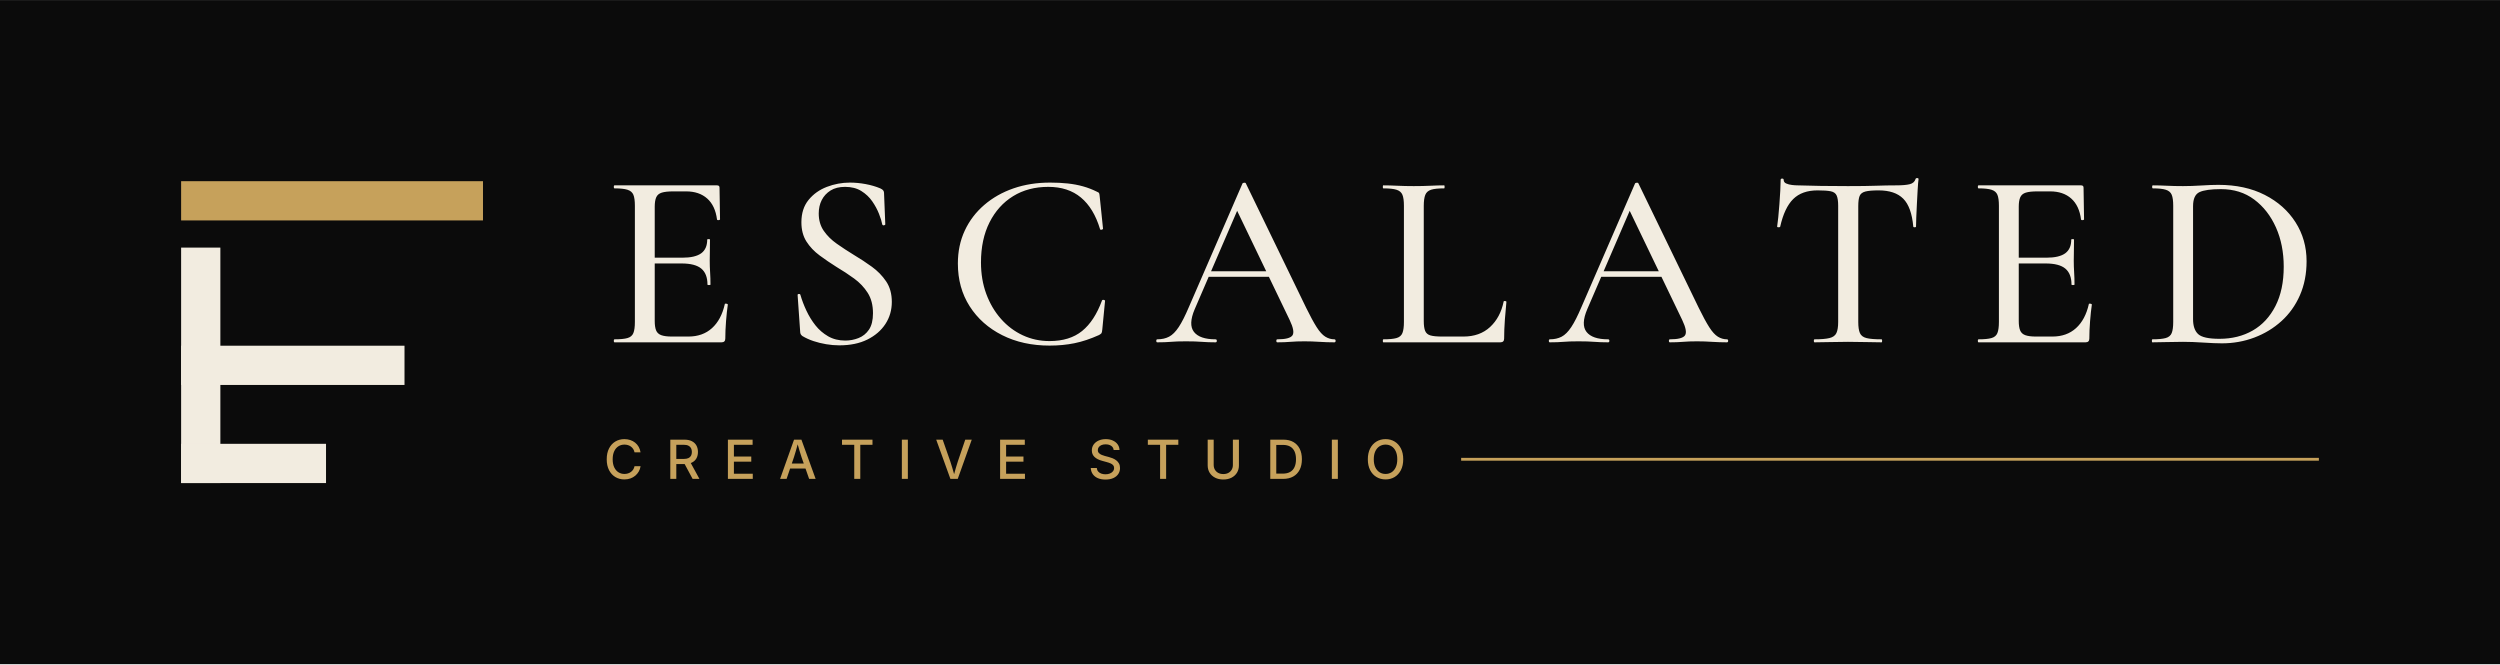
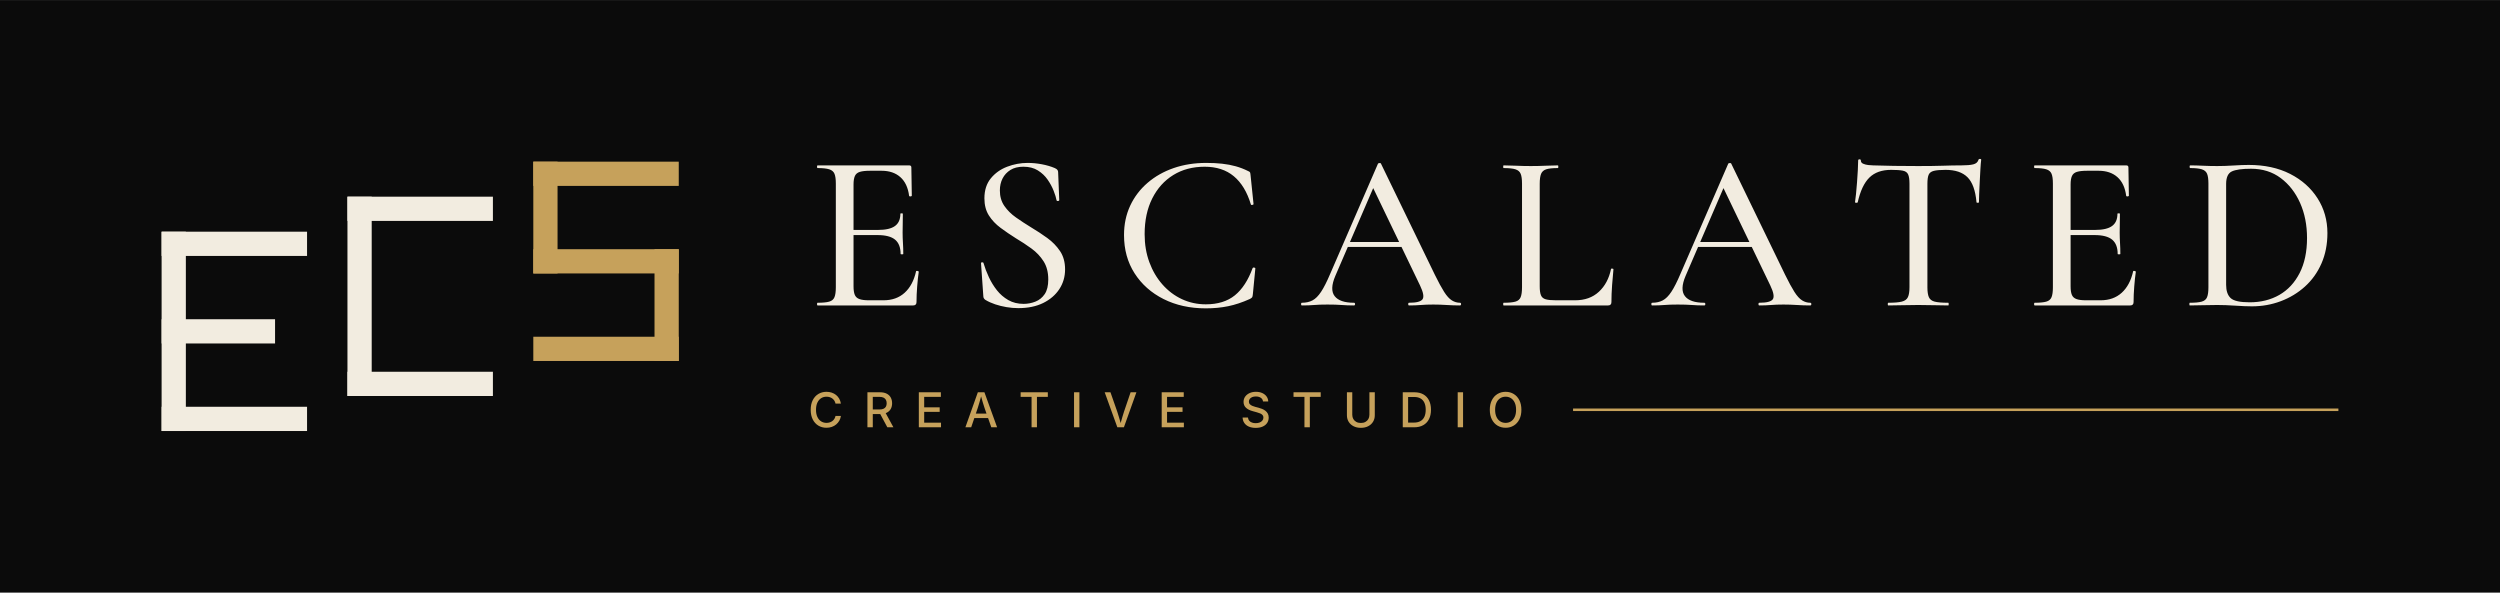
- <svg xmlns="http://www.w3.org/2000/svg" viewBox="0 0 828.17 220.00" width="828" height="220">
+ <svg xmlns="http://www.w3.org/2000/svg" viewBox="0 0 928.17 220.00" width="928" height="220">
  <rect width="100%" height="100%" fill="#0B0B0B" />
-   <rect x="60.00" y="60.00" width="100.00" height="13.00" fill="#C6A15B" />
-   <rect x="60.00" y="82.00" width="13.00" height="78.00" fill="#F2ECE0" />
-   <rect x="60.00" y="114.50" width="74.00" height="13.00" fill="#F2ECE0" />
-   <rect x="60.00" y="147.00" width="48.00" height="13.00" fill="#F2ECE0" />
+   <rect x="60.00" y="86.00" width="9.00" height="74.00" fill="#F2ECE0" />
+   <rect x="60.00" y="86.00" width="54.00" height="9.00" fill="#F2ECE0" />
+   <rect x="60.00" y="118.50" width="42.12" height="9.00" fill="#F2ECE0" />
+   <rect x="60.00" y="151.00" width="54.00" height="9.00" fill="#F2ECE0" />
+   <rect x="129.00" y="73.00" width="9.00" height="74.00" fill="#F2ECE0" />
+   <rect x="129.00" y="73.00" width="54.00" height="9.00" fill="#F2ECE0" />
+   <rect x="129.00" y="138.00" width="54.00" height="9.00" fill="#F2ECE0" />
+   <rect x="198.00" y="60.00" width="54.00" height="9.00" fill="#C6A15B" />
+   <rect x="198.00" y="60.00" width="9.00" height="41.50" fill="#C6A15B" />
+   <rect x="198.00" y="92.50" width="54.00" height="9.00" fill="#C6A15B" />
+   <rect x="243.00" y="92.50" width="9.00" height="41.50" fill="#C6A15B" />
+   <rect x="198.00" y="125.00" width="54.00" height="9.00" fill="#C6A15B" />
  <g transform="translate(60,60)">
-     <path d="M179.021 53.38H143.578Q143.328 53.38 143.328 52.881Q143.328 52.382 143.578 52.382Q146.406 52.382 147.862 51.966Q149.318 51.55 149.818 50.302Q150.317 49.054 150.317 46.641V8.119Q150.317 5.706 149.818 4.5Q149.318 3.294 147.862 2.836Q146.406 2.378 143.578 2.378Q143.328 2.378 143.328 1.879Q143.328 1.38 143.578 1.38H177.523Q178.355 1.38 178.355 2.129L178.522 12.612Q178.522 12.862 178.064 12.903Q177.606 12.945 177.523 12.695Q176.941 8.119 174.278 5.748Q171.616 3.377 167.29 3.377H163.046Q160.55 3.377 159.219 3.793Q157.888 4.209 157.389 5.332Q156.89 6.455 156.89 8.452V46.308Q156.89 48.305 157.347 49.428Q157.805 50.551 159.053 51.009Q160.301 51.466 162.547 51.466H168.038Q172.781 51.466 175.859 48.679Q178.938 45.892 180.102 40.734Q180.102 40.484 180.602 40.567Q181.101 40.65 181.101 40.9Q180.768 43.146 180.518 46.308Q180.269 49.47 180.269 52.132Q180.269 53.38 179.021 53.38ZM174.362 34.244Q174.362 30.666 172.323 28.961Q170.285 27.255 165.792 27.255H153.728V25.342H166.042Q170.285 25.342 172.282 23.886Q174.278 22.43 174.278 19.351Q174.278 19.185 174.736 19.185Q175.194 19.185 175.194 19.351Q175.194 21.93 175.152 23.345Q175.11 24.759 175.11 26.34Q175.11 28.254 175.235 30.167Q175.36 32.081 175.36 34.244Q175.36 34.41 174.861 34.41Q174.362 34.41 174.362 34.244Z M211.219 10.698Q211.219 14.026 212.883 16.439Q214.547 18.852 217.21 20.724Q219.872 22.596 222.867 24.426Q225.946 26.257 228.816 28.337Q231.686 30.417 233.558 33.204Q235.43 35.991 235.43 39.985Q235.43 44.062 233.309 47.306Q231.187 50.551 227.318 52.465Q223.45 54.378 218.042 54.378Q215.878 54.378 213.674 54.004Q211.469 53.63 209.472 52.964Q207.475 52.298 205.811 51.3Q205.478 51.05 205.27 50.718Q205.062 50.385 205.062 49.719L204.23 37.822Q204.147 37.406 204.605 37.364Q205.062 37.322 205.146 37.655Q205.894 40.234 207.142 42.897Q208.39 45.559 210.138 47.764Q211.885 49.969 214.339 51.383Q216.794 52.798 220.038 52.798Q222.285 52.798 224.406 51.966Q226.528 51.134 227.859 49.178Q229.19 47.223 229.19 43.729Q229.19 39.735 227.443 36.99Q225.696 34.244 222.95 32.247Q220.205 30.25 217.126 28.42Q214.214 26.59 211.51 24.593Q208.806 22.596 207.142 19.975Q205.478 17.354 205.478 13.61Q205.478 9.118 207.85 6.206Q210.221 3.294 213.923 1.879Q217.626 0.465 221.536 0.465Q224.115 0.465 226.778 0.964Q229.44 1.463 231.603 2.378Q232.352 2.711 232.602 3.086Q232.851 3.46 232.851 3.876L233.267 14.276Q233.267 14.526 232.851 14.609Q232.435 14.692 232.269 14.359Q232.019 12.945 231.187 10.823Q230.355 8.702 228.941 6.663Q227.526 4.625 225.322 3.252Q223.117 1.879 219.955 1.879Q217.043 1.879 215.13 3.086Q213.216 4.292 212.218 6.247Q211.219 8.202 211.219 10.698Z M287.846 0.465Q291.008 0.465 293.712 0.756Q296.416 1.047 298.787 1.713Q301.158 2.378 303.322 3.46Q303.987 3.71 304.112 4.001Q304.237 4.292 304.32 5.29L305.402 15.774Q305.402 15.94 304.944 16.065Q304.486 16.19 304.403 15.857Q302.323 8.951 298.08 5.415Q293.837 1.879 287.264 1.879Q280.608 1.879 275.616 4.958Q270.624 8.036 267.795 13.652Q264.966 19.268 264.966 26.922Q264.966 32.58 266.714 37.322Q268.461 42.065 271.581 45.601Q274.701 49.137 278.819 51.05Q282.938 52.964 287.68 52.964Q294.336 52.964 298.454 49.636Q302.573 46.308 305.069 39.486Q305.235 39.236 305.651 39.319Q306.067 39.402 306.067 39.652L305.152 49.137Q305.069 50.135 304.861 50.385Q304.653 50.634 304.07 50.967Q299.827 52.881 295.958 53.671Q292.09 54.462 287.68 54.462Q278.861 54.462 271.997 51.009Q265.133 47.556 261.222 41.441Q257.312 35.326 257.312 27.255Q257.312 21.265 259.6 16.356Q261.888 11.447 266.048 7.87Q270.208 4.292 275.741 2.378Q281.274 0.465 287.846 0.465Z M339.014 31.665 340.013 29.834H362.643L363.226 31.665ZM382.029 52.382Q382.445 52.382 382.445 52.881Q382.445 53.38 382.029 53.38Q379.616 53.38 377.078 53.214Q374.541 53.047 372.128 53.047Q369.466 53.047 367.51 53.214Q365.555 53.38 363.142 53.38Q362.81 53.38 362.81 52.881Q362.81 52.382 363.142 52.382Q367.219 52.382 368.134 51.092Q369.05 49.802 367.219 45.975L349.331 8.785L351.994 4.791L335.77 42.398Q333.606 47.473 335.52 49.927Q337.434 52.382 342.675 52.382Q343.091 52.382 343.091 52.881Q343.091 53.38 342.675 53.38Q340.179 53.38 338.099 53.214Q336.019 53.047 332.858 53.047Q329.779 53.047 327.907 53.214Q326.035 53.38 323.373 53.38Q323.04 53.38 323.04 52.881Q323.04 52.382 323.373 52.382Q325.619 52.382 327.283 51.508Q328.947 50.634 330.486 48.305Q332.026 45.975 333.856 41.649L351.578 0.798Q351.661 0.548 352.16 0.506Q352.659 0.465 352.742 0.798L372.71 41.982Q374.707 46.058 376.163 48.346Q377.619 50.634 379.034 51.508Q380.448 52.382 382.029 52.382Z M411.648 8.202V46.308Q411.648 48.471 412.106 49.594Q412.563 50.718 413.853 51.092Q415.142 51.466 417.722 51.466H424.794Q430.202 51.466 433.613 48.305Q437.024 45.143 438.106 39.902Q438.106 39.652 438.563 39.694Q439.021 39.735 439.021 39.985Q438.771 42.398 438.522 45.809Q438.272 49.22 438.272 52.132Q438.272 53.38 437.024 53.38H398.253Q398.086 53.38 398.086 52.881Q398.086 52.382 398.253 52.382Q401.165 52.382 402.621 51.966Q404.077 51.55 404.576 50.302Q405.075 49.054 405.075 46.641V8.119Q405.075 5.706 404.576 4.5Q404.077 3.294 402.621 2.836Q401.165 2.378 398.253 2.378Q398.086 2.378 398.086 1.879Q398.086 1.38 398.253 1.38Q400.25 1.38 402.87 1.505Q405.491 1.63 408.32 1.63Q411.315 1.63 413.853 1.505Q416.39 1.38 418.387 1.38Q418.554 1.38 418.554 1.879Q418.554 2.378 418.387 2.378Q415.475 2.378 414.061 2.836Q412.646 3.294 412.147 4.542Q411.648 5.79 411.648 8.202Z M469.056 31.665 470.054 29.834H492.685L493.267 31.665ZM512.07 52.382Q512.486 52.382 512.486 52.881Q512.486 53.38 512.07 53.38Q509.658 53.38 507.12 53.214Q504.582 53.047 502.17 53.047Q499.507 53.047 497.552 53.214Q495.597 53.38 493.184 53.38Q492.851 53.38 492.851 52.881Q492.851 52.382 493.184 52.382Q497.261 52.382 498.176 51.092Q499.091 49.802 497.261 45.975L479.373 8.785L482.035 4.791L465.811 42.398Q463.648 47.473 465.562 49.927Q467.475 52.382 472.717 52.382Q473.133 52.382 473.133 52.881Q473.133 53.38 472.717 53.38Q470.221 53.38 468.141 53.214Q466.061 53.047 462.899 53.047Q459.821 53.047 457.949 53.214Q456.077 53.38 453.414 53.38Q453.082 53.38 453.082 52.881Q453.082 52.382 453.414 52.382Q455.661 52.382 457.325 51.508Q458.989 50.634 460.528 48.305Q462.067 45.975 463.898 41.649L481.619 0.798Q481.702 0.548 482.202 0.506Q482.701 0.465 482.784 0.798L502.752 41.982Q504.749 46.058 506.205 48.346Q507.661 50.634 509.075 51.508Q510.49 52.382 512.07 52.382Z M542.106 3.044Q536.947 3.044 534.035 5.914Q531.123 8.785 529.709 15.108Q529.626 15.274 529.168 15.274Q528.71 15.274 528.71 15.025Q528.877 13.943 529.085 11.946Q529.293 9.95 529.459 7.62Q529.626 5.29 529.75 3.127Q529.875 0.964 529.875 -0.45Q529.875 -0.866 530.374 -0.866Q530.874 -0.866 530.874 -0.45Q530.874 0.382 531.706 0.756Q532.538 1.13 533.619 1.255Q534.701 1.38 535.45 1.38Q542.605 1.63 552.173 1.63Q557.997 1.63 561.491 1.505Q564.986 1.38 568.23 1.38Q571.059 1.38 572.598 1.006Q574.138 0.631 574.554 -0.7Q574.637 -1.033 575.094 -1.033Q575.552 -1.033 575.552 -0.7Q575.386 0.548 575.261 2.794Q575.136 5.041 575.011 7.454Q574.886 9.866 574.803 11.946Q574.72 14.026 574.72 15.025Q574.72 15.274 574.262 15.274Q573.805 15.274 573.805 15.025Q573.222 8.535 570.477 5.79Q567.731 3.044 562.323 3.044Q559.411 3.044 557.955 3.418Q556.499 3.793 556.042 4.874Q555.584 5.956 555.584 8.286V46.641Q555.584 49.054 556.125 50.302Q556.666 51.55 558.288 51.966Q559.91 52.382 563.322 52.382Q563.488 52.382 563.488 52.881Q563.488 53.38 563.322 53.38Q561.075 53.38 558.288 53.297Q555.501 53.214 552.173 53.214Q549.011 53.214 546.224 53.297Q543.437 53.38 541.107 53.38Q540.858 53.38 540.858 52.881Q540.858 52.382 541.107 52.382Q544.352 52.382 546.058 51.966Q547.763 51.55 548.346 50.302Q548.928 49.054 548.928 46.641V8.119Q548.928 5.873 548.429 4.75Q547.93 3.626 546.432 3.335Q544.934 3.044 542.106 3.044Z M630.88 53.38H595.437Q595.187 53.38 595.187 52.881Q595.187 52.382 595.437 52.382Q598.266 52.382 599.722 51.966Q601.178 51.55 601.677 50.302Q602.176 49.054 602.176 46.641V8.119Q602.176 5.706 601.677 4.5Q601.178 3.294 599.722 2.836Q598.266 2.378 595.437 2.378Q595.187 2.378 595.187 1.879Q595.187 1.38 595.437 1.38H629.382Q630.214 1.38 630.214 2.129L630.381 12.612Q630.381 12.862 629.923 12.903Q629.466 12.945 629.382 12.695Q628.8 8.119 626.138 5.748Q623.475 3.377 619.149 3.377H614.906Q612.41 3.377 611.078 3.793Q609.747 4.209 609.248 5.332Q608.749 6.455 608.749 8.452V46.308Q608.749 48.305 609.206 49.428Q609.664 50.551 610.912 51.009Q612.16 51.466 614.406 51.466H619.898Q624.64 51.466 627.718 48.679Q630.797 45.892 631.962 40.734Q631.962 40.484 632.461 40.567Q632.96 40.65 632.96 40.9Q632.627 43.146 632.378 46.308Q632.128 49.47 632.128 52.132Q632.128 53.38 630.88 53.38ZM626.221 34.244Q626.221 30.666 624.182 28.961Q622.144 27.255 617.651 27.255H605.587V25.342H617.901Q622.144 25.342 624.141 23.886Q626.138 22.43 626.138 19.351Q626.138 19.185 626.595 19.185Q627.053 19.185 627.053 19.351Q627.053 21.93 627.011 23.345Q626.97 24.759 626.97 26.34Q626.97 28.254 627.094 30.167Q627.219 32.081 627.219 34.244Q627.219 34.41 626.72 34.41Q626.221 34.41 626.221 34.244Z M676.058 53.713Q673.562 53.713 669.901 53.463Q666.24 53.214 663.162 53.214Q660.333 53.214 657.712 53.297Q655.091 53.38 653.011 53.38Q652.845 53.38 652.845 52.881Q652.845 52.382 653.011 52.382Q655.923 52.382 657.421 51.966Q658.918 51.55 659.418 50.302Q659.917 49.054 659.917 46.641V8.119Q659.917 5.706 659.418 4.5Q658.918 3.294 657.462 2.836Q656.006 2.378 653.178 2.378Q652.928 2.378 652.928 1.879Q652.928 1.38 653.178 1.38Q655.258 1.38 657.795 1.505Q660.333 1.63 663.162 1.63Q665.99 1.63 669.277 1.422Q672.563 1.214 674.893 1.214Q683.712 1.214 690.243 4.542Q696.774 7.87 700.435 13.61Q704.096 19.351 704.096 26.506Q704.096 32.746 701.891 37.78Q699.686 42.814 695.776 46.35Q691.866 49.886 686.79 51.799Q681.715 53.713 676.058 53.713ZM675.226 52.215Q681.466 52.215 686.25 49.47Q691.034 46.724 693.779 41.358Q696.525 35.991 696.525 28.337Q696.525 21.098 693.946 15.316Q691.366 9.534 686.749 6.081Q682.131 2.628 675.725 2.628Q670.733 2.628 668.611 3.626Q666.49 4.625 666.49 8.286V45.726Q666.49 49.054 668.154 50.634Q669.818 52.215 675.226 52.215Z" fill="#F2ECE0" />
-     <path d="M146.84 98.794Q145.156 98.794 143.83 97.996Q142.504 97.198 141.745 95.702Q140.986 94.205 140.986 92.129Q140.986 90.043 141.745 88.547Q142.504 87.051 143.83 86.248Q145.156 85.446 146.84 85.446Q147.87 85.446 148.773 85.742Q149.676 86.039 150.387 86.606Q151.098 87.173 151.565 87.984Q152.032 88.796 152.197 89.825H150.199Q150.077 89.206 149.767 88.73Q149.458 88.255 149.013 87.923Q148.568 87.592 148.018 87.426Q147.468 87.26 146.858 87.26Q145.741 87.26 144.855 87.823Q143.97 88.386 143.464 89.472Q142.958 90.558 142.958 92.129Q142.958 93.699 143.472 94.785Q143.987 95.872 144.868 96.426Q145.75 96.98 146.858 96.98Q147.468 96.98 148.014 96.81Q148.559 96.639 149.008 96.312Q149.458 95.985 149.767 95.505Q150.077 95.025 150.199 94.415H152.206Q152.058 95.374 151.604 96.173Q151.15 96.971 150.444 97.564Q149.737 98.158 148.825 98.476Q147.913 98.794 146.84 98.794Z M162.049 98.62V85.62H166.708Q168.209 85.62 169.212 86.139Q170.215 86.658 170.713 87.583Q171.21 88.508 171.21 89.703Q171.21 90.907 170.708 91.81Q170.207 92.713 169.203 93.211Q168.2 93.708 166.691 93.708H163.192V92.007H166.499Q167.458 92.007 168.047 91.732Q168.636 91.457 168.915 90.942Q169.195 90.427 169.195 89.703Q169.195 88.97 168.915 88.438Q168.636 87.906 168.043 87.614Q167.45 87.321 166.481 87.321H164.038V98.62ZM169.439 98.62 166.289 92.748H168.497L171.699 98.62Z M181.132 98.62V85.62H189.316V87.33H183.121V91.204H188.871V92.905H183.121V96.91H189.368V98.62Z M198.417 98.62 203.041 85.62H205.484L210.195 98.62H208.04L205.51 91.387Q205.214 90.506 204.86 89.311Q204.507 88.115 204.044 86.44H204.446Q204.001 88.133 203.647 89.341Q203.294 90.55 203.024 91.387L200.572 98.62ZM200.921 95.191V93.533H207.683V95.191Z M218.93 87.33V85.62H229.025V87.33H224.985V98.62H222.987V87.33Z M240.744 85.62V98.62H238.755V85.62Z M254.836 98.62 250.133 85.62H252.28L254.81 92.853Q255.089 93.69 255.451 94.903Q255.813 96.116 256.275 97.765H255.865Q256.319 96.081 256.672 94.886Q257.026 93.69 257.296 92.853L259.757 85.62H261.912L257.27 98.62Z M271.301 98.62V85.62H279.485V87.33H273.29V91.204H279.04V92.905H273.29V96.91H279.537V98.62Z  M306.212 98.838Q304.755 98.838 303.682 98.376Q302.609 97.913 302.002 97.054Q301.396 96.194 301.335 95.008H303.333Q303.394 95.715 303.791 96.177Q304.188 96.639 304.825 96.866Q305.462 97.093 306.203 97.093Q307.032 97.093 307.673 96.836Q308.315 96.578 308.69 96.103Q309.065 95.627 309.065 94.999Q309.065 94.432 308.738 94.07Q308.411 93.708 307.857 93.468Q307.302 93.228 306.596 93.045L305.078 92.626Q303.481 92.199 302.587 91.361Q301.692 90.523 301.692 89.188Q301.692 88.063 302.299 87.221Q302.905 86.379 303.948 85.912Q304.99 85.446 306.299 85.446Q307.634 85.446 308.65 85.912Q309.667 86.379 310.247 87.19Q310.827 88.002 310.854 89.04H308.917Q308.821 88.15 308.092 87.662Q307.364 87.173 306.256 87.173Q305.47 87.173 304.89 87.417Q304.31 87.662 303.991 88.093Q303.673 88.525 303.673 89.075Q303.673 89.694 304.052 90.074Q304.432 90.454 304.977 90.676Q305.523 90.899 306.02 91.029L307.285 91.361Q307.905 91.518 308.563 91.784Q309.222 92.05 309.78 92.473Q310.339 92.897 310.683 93.52Q311.028 94.144 311.028 95.025Q311.028 96.125 310.461 96.988Q309.894 97.852 308.816 98.345Q307.739 98.838 306.212 98.838Z M320.243 87.33V85.62H330.337V87.33H326.298V98.62H324.3V87.33Z M345.25 98.821Q343.688 98.821 342.519 98.219Q341.35 97.617 340.708 96.565Q340.067 95.514 340.067 94.153V85.62H342.056V93.987Q342.056 94.868 342.445 95.549Q342.833 96.229 343.548 96.622Q344.264 97.015 345.25 97.015Q346.227 97.015 346.938 96.622Q347.649 96.229 348.033 95.549Q348.417 94.868 348.417 93.987V85.62H350.415V94.153Q350.415 95.514 349.773 96.565Q349.132 97.617 347.967 98.219Q346.803 98.821 345.25 98.821Z M365.021 98.62H361.811V96.875H364.917Q366.391 96.875 367.368 96.325Q368.346 95.776 368.834 94.707Q369.323 93.638 369.323 92.103Q369.323 90.576 368.839 89.52Q368.354 88.464 367.399 87.915Q366.444 87.365 365.021 87.365H361.741V85.62H365.152Q367.072 85.62 368.442 86.397Q369.811 87.173 370.544 88.626Q371.277 90.078 371.277 92.103Q371.277 94.135 370.54 95.592Q369.803 97.05 368.402 97.835Q367.002 98.62 365.021 98.62ZM362.788 85.62V98.62H360.799V85.62Z M383.188 85.62V98.62H381.199V85.62Z M398.99 98.794Q397.306 98.794 395.976 97.996Q394.645 97.198 393.882 95.702Q393.118 94.205 393.118 92.129Q393.118 90.043 393.882 88.547Q394.645 87.051 395.976 86.248Q397.306 85.446 398.99 85.446Q400.674 85.446 401.996 86.248Q403.318 87.051 404.081 88.547Q404.844 90.043 404.844 92.129Q404.844 94.205 404.081 95.702Q403.318 97.198 401.996 97.996Q400.674 98.794 398.99 98.794ZM398.99 96.98Q400.098 96.98 400.975 96.426Q401.852 95.872 402.362 94.785Q402.873 93.699 402.873 92.129Q402.873 90.541 402.362 89.455Q401.852 88.368 400.975 87.814Q400.098 87.26 398.99 87.26Q397.873 87.26 396.992 87.819Q396.111 88.377 395.6 89.463Q395.09 90.55 395.09 92.129Q395.09 93.699 395.6 94.781Q396.111 95.863 396.992 96.421Q397.873 96.98 398.99 96.98Z" fill="#C6A15B" />
-     <rect x="424.03" y="91.65" width="284.14" height="0.94" fill="#C6A15B" />
+     <path d="M279.021 53.38H243.578Q243.328 53.38 243.328 52.881Q243.328 52.382 243.578 52.382Q246.406 52.382 247.862 51.966Q249.318 51.55 249.818 50.302Q250.317 49.054 250.317 46.641V8.119Q250.317 5.706 249.818 4.5Q249.318 3.294 247.862 2.836Q246.406 2.378 243.578 2.378Q243.328 2.378 243.328 1.879Q243.328 1.38 243.578 1.38H277.523Q278.355 1.38 278.355 2.129L278.522 12.612Q278.522 12.862 278.064 12.903Q277.606 12.945 277.523 12.695Q276.941 8.119 274.278 5.748Q271.616 3.377 267.29 3.377H263.046Q260.55 3.377 259.219 3.793Q257.888 4.209 257.389 5.332Q256.89 6.455 256.89 8.452V46.308Q256.89 48.305 257.347 49.428Q257.805 50.551 259.053 51.009Q260.301 51.466 262.547 51.466H268.038Q272.781 51.466 275.859 48.679Q278.938 45.892 280.102 40.734Q280.102 40.484 280.602 40.567Q281.101 40.65 281.101 40.9Q280.768 43.146 280.518 46.308Q280.269 49.47 280.269 52.132Q280.269 53.38 279.021 53.38ZM274.362 34.244Q274.362 30.666 272.323 28.961Q270.285 27.255 265.792 27.255H253.728V25.342H266.042Q270.285 25.342 272.282 23.886Q274.278 22.43 274.278 19.351Q274.278 19.185 274.736 19.185Q275.194 19.185 275.194 19.351Q275.194 21.93 275.152 23.345Q275.11 24.759 275.11 26.34Q275.11 28.254 275.235 30.167Q275.36 32.081 275.36 34.244Q275.36 34.41 274.861 34.41Q274.362 34.41 274.362 34.244Z M311.219 10.698Q311.219 14.026 312.883 16.439Q314.547 18.852 317.21 20.724Q319.872 22.596 322.867 24.426Q325.946 26.257 328.816 28.337Q331.686 30.417 333.558 33.204Q335.43 35.991 335.43 39.985Q335.43 44.062 333.309 47.306Q331.187 50.551 327.318 52.465Q323.45 54.378 318.042 54.378Q315.878 54.378 313.674 54.004Q311.469 53.63 309.472 52.964Q307.475 52.298 305.811 51.3Q305.478 51.05 305.27 50.718Q305.062 50.385 305.062 49.719L304.23 37.822Q304.147 37.406 304.605 37.364Q305.062 37.322 305.146 37.655Q305.894 40.234 307.142 42.897Q308.39 45.559 310.138 47.764Q311.885 49.969 314.339 51.383Q316.794 52.798 320.038 52.798Q322.285 52.798 324.406 51.966Q326.528 51.134 327.859 49.178Q329.19 47.223 329.19 43.729Q329.19 39.735 327.443 36.99Q325.696 34.244 322.95 32.247Q320.205 30.25 317.126 28.42Q314.214 26.59 311.51 24.593Q308.806 22.596 307.142 19.975Q305.478 17.354 305.478 13.61Q305.478 9.118 307.85 6.206Q310.221 3.294 313.923 1.879Q317.626 0.465 321.536 0.465Q324.115 0.465 326.778 0.964Q329.44 1.463 331.603 2.378Q332.352 2.711 332.602 3.086Q332.851 3.46 332.851 3.876L333.267 14.276Q333.267 14.526 332.851 14.609Q332.435 14.692 332.269 14.359Q332.019 12.945 331.187 10.823Q330.355 8.702 328.941 6.663Q327.526 4.625 325.322 3.252Q323.117 1.879 319.955 1.879Q317.043 1.879 315.13 3.086Q313.216 4.292 312.218 6.247Q311.219 8.202 311.219 10.698Z M387.846 0.465Q391.008 0.465 393.712 0.756Q396.416 1.047 398.787 1.713Q401.158 2.378 403.322 3.46Q403.987 3.71 404.112 4.001Q404.237 4.292 404.32 5.29L405.402 15.774Q405.402 15.94 404.944 16.065Q404.486 16.19 404.403 15.857Q402.323 8.951 398.08 5.415Q393.837 1.879 387.264 1.879Q380.608 1.879 375.616 4.958Q370.624 8.036 367.795 13.652Q364.966 19.268 364.966 26.922Q364.966 32.58 366.714 37.322Q368.461 42.065 371.581 45.601Q374.701 49.137 378.819 51.05Q382.938 52.964 387.68 52.964Q394.336 52.964 398.454 49.636Q402.573 46.308 405.069 39.486Q405.235 39.236 405.651 39.319Q406.067 39.402 406.067 39.652L405.152 49.137Q405.069 50.135 404.861 50.385Q404.653 50.634 404.07 50.967Q399.827 52.881 395.958 53.671Q392.09 54.462 387.68 54.462Q378.861 54.462 371.997 51.009Q365.133 47.556 361.222 41.441Q357.312 35.326 357.312 27.255Q357.312 21.265 359.6 16.356Q361.888 11.447 366.048 7.87Q370.208 4.292 375.741 2.378Q381.274 0.465 387.846 0.465Z M439.014 31.665 440.013 29.834H462.643L463.226 31.665ZM482.029 52.382Q482.445 52.382 482.445 52.881Q482.445 53.38 482.029 53.38Q479.616 53.38 477.078 53.214Q474.541 53.047 472.128 53.047Q469.466 53.047 467.51 53.214Q465.555 53.38 463.142 53.38Q462.81 53.38 462.81 52.881Q462.81 52.382 463.142 52.382Q467.219 52.382 468.134 51.092Q469.05 49.802 467.219 45.975L449.331 8.785L451.994 4.791L435.77 42.398Q433.606 47.473 435.52 49.927Q437.434 52.382 442.675 52.382Q443.091 52.382 443.091 52.881Q443.091 53.38 442.675 53.38Q440.179 53.38 438.099 53.214Q436.019 53.047 432.858 53.047Q429.779 53.047 427.907 53.214Q426.035 53.38 423.373 53.38Q423.04 53.38 423.04 52.881Q423.04 52.382 423.373 52.382Q425.619 52.382 427.283 51.508Q428.947 50.634 430.486 48.305Q432.026 45.975 433.856 41.649L451.578 0.798Q451.661 0.548 452.16 0.506Q452.659 0.465 452.742 0.798L472.71 41.982Q474.707 46.058 476.163 48.346Q477.619 50.634 479.034 51.508Q480.448 52.382 482.029 52.382Z M511.648 8.202V46.308Q511.648 48.471 512.106 49.594Q512.563 50.718 513.853 51.092Q515.142 51.466 517.722 51.466H524.794Q530.202 51.466 533.613 48.305Q537.024 45.143 538.106 39.902Q538.106 39.652 538.563 39.694Q539.021 39.735 539.021 39.985Q538.771 42.398 538.522 45.809Q538.272 49.22 538.272 52.132Q538.272 53.38 537.024 53.38H498.253Q498.086 53.38 498.086 52.881Q498.086 52.382 498.253 52.382Q501.165 52.382 502.621 51.966Q504.077 51.55 504.576 50.302Q505.075 49.054 505.075 46.641V8.119Q505.075 5.706 504.576 4.5Q504.077 3.294 502.621 2.836Q501.165 2.378 498.253 2.378Q498.086 2.378 498.086 1.879Q498.086 1.38 498.253 1.38Q500.25 1.38 502.87 1.505Q505.491 1.63 508.32 1.63Q511.315 1.63 513.853 1.505Q516.39 1.38 518.387 1.38Q518.554 1.38 518.554 1.879Q518.554 2.378 518.387 2.378Q515.475 2.378 514.061 2.836Q512.646 3.294 512.147 4.542Q511.648 5.79 511.648 8.202Z M569.056 31.665 570.054 29.834H592.685L593.267 31.665ZM612.07 52.382Q612.486 52.382 612.486 52.881Q612.486 53.38 612.07 53.38Q609.658 53.38 607.12 53.214Q604.582 53.047 602.17 53.047Q599.507 53.047 597.552 53.214Q595.597 53.38 593.184 53.38Q592.851 53.38 592.851 52.881Q592.851 52.382 593.184 52.382Q597.261 52.382 598.176 51.092Q599.091 49.802 597.261 45.975L579.373 8.785L582.035 4.791L565.811 42.398Q563.648 47.473 565.562 49.927Q567.475 52.382 572.717 52.382Q573.133 52.382 573.133 52.881Q573.133 53.38 572.717 53.38Q570.221 53.38 568.141 53.214Q566.061 53.047 562.899 53.047Q559.821 53.047 557.949 53.214Q556.077 53.38 553.414 53.38Q553.082 53.38 553.082 52.881Q553.082 52.382 553.414 52.382Q555.661 52.382 557.325 51.508Q558.989 50.634 560.528 48.305Q562.067 45.975 563.898 41.649L581.619 0.798Q581.702 0.548 582.202 0.506Q582.701 0.465 582.784 0.798L602.752 41.982Q604.749 46.058 606.205 48.346Q607.661 50.634 609.075 51.508Q610.49 52.382 612.07 52.382Z M642.106 3.044Q636.947 3.044 634.035 5.914Q631.123 8.785 629.709 15.108Q629.626 15.274 629.168 15.274Q628.71 15.274 628.71 15.025Q628.877 13.943 629.085 11.946Q629.293 9.95 629.459 7.62Q629.626 5.29 629.75 3.127Q629.875 0.964 629.875 -0.45Q629.875 -0.866 630.374 -0.866Q630.874 -0.866 630.874 -0.45Q630.874 0.382 631.706 0.756Q632.538 1.13 633.619 1.255Q634.701 1.38 635.45 1.38Q642.605 1.63 652.173 1.63Q657.997 1.63 661.491 1.505Q664.986 1.38 668.23 1.38Q671.059 1.38 672.598 1.006Q674.138 0.631 674.554 -0.7Q674.637 -1.033 675.094 -1.033Q675.552 -1.033 675.552 -0.7Q675.386 0.548 675.261 2.794Q675.136 5.041 675.011 7.454Q674.886 9.866 674.803 11.946Q674.72 14.026 674.72 15.025Q674.72 15.274 674.262 15.274Q673.805 15.274 673.805 15.025Q673.222 8.535 670.477 5.79Q667.731 3.044 662.323 3.044Q659.411 3.044 657.955 3.418Q656.499 3.793 656.042 4.874Q655.584 5.956 655.584 8.286V46.641Q655.584 49.054 656.125 50.302Q656.666 51.55 658.288 51.966Q659.91 52.382 663.322 52.382Q663.488 52.382 663.488 52.881Q663.488 53.38 663.322 53.38Q661.075 53.38 658.288 53.297Q655.501 53.214 652.173 53.214Q649.011 53.214 646.224 53.297Q643.437 53.38 641.107 53.38Q640.858 53.38 640.858 52.881Q640.858 52.382 641.107 52.382Q644.352 52.382 646.058 51.966Q647.763 51.55 648.346 50.302Q648.928 49.054 648.928 46.641V8.119Q648.928 5.873 648.429 4.75Q647.93 3.626 646.432 3.335Q644.934 3.044 642.106 3.044Z M730.88 53.38H695.437Q695.187 53.38 695.187 52.881Q695.187 52.382 695.437 52.382Q698.266 52.382 699.722 51.966Q701.178 51.55 701.677 50.302Q702.176 49.054 702.176 46.641V8.119Q702.176 5.706 701.677 4.5Q701.178 3.294 699.722 2.836Q698.266 2.378 695.437 2.378Q695.187 2.378 695.187 1.879Q695.187 1.38 695.437 1.38H729.382Q730.214 1.38 730.214 2.129L730.381 12.612Q730.381 12.862 729.923 12.903Q729.466 12.945 729.382 12.695Q728.8 8.119 726.138 5.748Q723.475 3.377 719.149 3.377H714.906Q712.41 3.377 711.078 3.793Q709.747 4.209 709.248 5.332Q708.749 6.455 708.749 8.452V46.308Q708.749 48.305 709.206 49.428Q709.664 50.551 710.912 51.009Q712.16 51.466 714.406 51.466H719.898Q724.64 51.466 727.718 48.679Q730.797 45.892 731.962 40.734Q731.962 40.484 732.461 40.567Q732.96 40.65 732.96 40.9Q732.627 43.146 732.378 46.308Q732.128 49.47 732.128 52.132Q732.128 53.38 730.88 53.38ZM726.221 34.244Q726.221 30.666 724.182 28.961Q722.144 27.255 717.651 27.255H705.587V25.342H717.901Q722.144 25.342 724.141 23.886Q726.138 22.43 726.138 19.351Q726.138 19.185 726.595 19.185Q727.053 19.185 727.053 19.351Q727.053 21.93 727.011 23.345Q726.97 24.759 726.97 26.34Q726.97 28.254 727.094 30.167Q727.219 32.081 727.219 34.244Q727.219 34.41 726.72 34.41Q726.221 34.41 726.221 34.244Z M776.058 53.713Q773.562 53.713 769.901 53.463Q766.24 53.214 763.162 53.214Q760.333 53.214 757.712 53.297Q755.091 53.38 753.011 53.38Q752.845 53.38 752.845 52.881Q752.845 52.382 753.011 52.382Q755.923 52.382 757.421 51.966Q758.918 51.55 759.418 50.302Q759.917 49.054 759.917 46.641V8.119Q759.917 5.706 759.418 4.5Q758.918 3.294 757.462 2.836Q756.006 2.378 753.178 2.378Q752.928 2.378 752.928 1.879Q752.928 1.38 753.178 1.38Q755.258 1.38 757.795 1.505Q760.333 1.63 763.162 1.63Q765.99 1.63 769.277 1.422Q772.563 1.214 774.893 1.214Q783.712 1.214 790.243 4.542Q796.774 7.87 800.435 13.61Q804.096 19.351 804.096 26.506Q804.096 32.746 801.891 37.78Q799.686 42.814 795.776 46.35Q791.866 49.886 786.79 51.799Q781.715 53.713 776.058 53.713ZM775.226 52.215Q781.466 52.215 786.25 49.47Q791.034 46.724 793.779 41.358Q796.525 35.991 796.525 28.337Q796.525 21.098 793.946 15.316Q791.366 9.534 786.749 6.081Q782.131 2.628 775.725 2.628Q770.733 2.628 768.611 3.626Q766.49 4.625 766.49 8.286V45.726Q766.49 49.054 768.154 50.634Q769.818 52.215 775.226 52.215Z" fill="#F2ECE0" />
+     <path d="M246.84 98.794Q245.156 98.794 243.83 97.996Q242.504 97.198 241.745 95.702Q240.986 94.205 240.986 92.129Q240.986 90.043 241.745 88.547Q242.504 87.051 243.83 86.248Q245.156 85.446 246.84 85.446Q247.87 85.446 248.773 85.742Q249.676 86.039 250.387 86.606Q251.098 87.173 251.565 87.984Q252.032 88.796 252.197 89.825H250.199Q250.077 89.206 249.767 88.73Q249.458 88.255 249.013 87.923Q248.568 87.592 248.018 87.426Q247.468 87.26 246.858 87.26Q245.741 87.26 244.855 87.823Q243.97 88.386 243.464 89.472Q242.958 90.558 242.958 92.129Q242.958 93.699 243.472 94.785Q243.987 95.872 244.868 96.426Q245.75 96.98 246.858 96.98Q247.468 96.98 248.014 96.81Q248.559 96.639 249.008 96.312Q249.458 95.985 249.767 95.505Q250.077 95.025 250.199 94.415H252.206Q252.058 95.374 251.604 96.173Q251.15 96.971 250.444 97.564Q249.737 98.158 248.825 98.476Q247.913 98.794 246.84 98.794Z M262.049 98.62V85.62H266.708Q268.209 85.62 269.212 86.139Q270.215 86.658 270.713 87.583Q271.21 88.508 271.21 89.703Q271.21 90.907 270.708 91.81Q270.207 92.713 269.203 93.211Q268.2 93.708 266.691 93.708H263.192V92.007H266.499Q267.458 92.007 268.047 91.732Q268.636 91.457 268.915 90.942Q269.195 90.427 269.195 89.703Q269.195 88.97 268.915 88.438Q268.636 87.906 268.043 87.614Q267.45 87.321 266.481 87.321H264.038V98.62ZM269.439 98.62 266.289 92.748H268.497L271.699 98.62Z M281.132 98.62V85.62H289.316V87.33H283.121V91.204H288.871V92.905H283.121V96.91H289.368V98.62Z M298.417 98.62 303.041 85.62H305.484L310.195 98.62H308.04L305.51 91.387Q305.214 90.506 304.86 89.311Q304.507 88.115 304.044 86.44H304.446Q304.001 88.133 303.647 89.341Q303.294 90.55 303.024 91.387L300.572 98.62ZM300.921 95.191V93.533H307.683V95.191Z M318.93 87.33V85.62H329.025V87.33H324.985V98.62H322.987V87.33Z M340.744 85.62V98.62H338.755V85.62Z M354.836 98.62 350.133 85.62H352.28L354.81 92.853Q355.089 93.69 355.451 94.903Q355.813 96.116 356.275 97.765H355.865Q356.319 96.081 356.672 94.886Q357.026 93.69 357.296 92.853L359.757 85.62H361.912L357.27 98.62Z M371.301 98.62V85.62H379.485V87.33H373.29V91.204H379.04V92.905H373.29V96.91H379.537V98.62Z  M406.212 98.838Q404.755 98.838 403.682 98.376Q402.609 97.913 402.002 97.054Q401.396 96.194 401.335 95.008H403.333Q403.394 95.715 403.791 96.177Q404.188 96.639 404.825 96.866Q405.462 97.093 406.203 97.093Q407.032 97.093 407.673 96.836Q408.315 96.578 408.69 96.103Q409.065 95.627 409.065 94.999Q409.065 94.432 408.738 94.07Q408.411 93.708 407.857 93.468Q407.302 93.228 406.596 93.045L405.078 92.626Q403.481 92.199 402.587 91.361Q401.692 90.523 401.692 89.188Q401.692 88.063 402.299 87.221Q402.905 86.379 403.948 85.912Q404.99 85.446 406.299 85.446Q407.634 85.446 408.65 85.912Q409.667 86.379 410.247 87.19Q410.827 88.002 410.854 89.04H408.917Q408.821 88.15 408.092 87.662Q407.364 87.173 406.256 87.173Q405.47 87.173 404.89 87.417Q404.31 87.662 403.991 88.093Q403.673 88.525 403.673 89.075Q403.673 89.694 404.052 90.074Q404.432 90.454 404.977 90.676Q405.523 90.899 406.02 91.029L407.285 91.361Q407.905 91.518 408.563 91.784Q409.222 92.05 409.78 92.473Q410.339 92.897 410.683 93.52Q411.028 94.144 411.028 95.025Q411.028 96.125 410.461 96.988Q409.894 97.852 408.816 98.345Q407.739 98.838 406.212 98.838Z M420.243 87.33V85.62H430.337V87.33H426.298V98.62H424.3V87.33Z M445.25 98.821Q443.688 98.821 442.519 98.219Q441.35 97.617 440.708 96.565Q440.067 95.514 440.067 94.153V85.62H442.056V93.987Q442.056 94.868 442.445 95.549Q442.833 96.229 443.548 96.622Q444.264 97.015 445.25 97.015Q446.227 97.015 446.938 96.622Q447.649 96.229 448.033 95.549Q448.417 94.868 448.417 93.987V85.62H450.415V94.153Q450.415 95.514 449.773 96.565Q449.132 97.617 447.967 98.219Q446.803 98.821 445.25 98.821Z M465.021 98.62H461.811V96.875H464.917Q466.391 96.875 467.368 96.325Q468.346 95.776 468.834 94.707Q469.323 93.638 469.323 92.103Q469.323 90.576 468.839 89.52Q468.354 88.464 467.399 87.915Q466.444 87.365 465.021 87.365H461.741V85.62H465.152Q467.072 85.62 468.442 86.397Q469.811 87.173 470.544 88.626Q471.277 90.078 471.277 92.103Q471.277 94.135 470.54 95.592Q469.803 97.05 468.402 97.835Q467.002 98.62 465.021 98.62ZM462.788 85.62V98.62H460.799V85.62Z M483.188 85.62V98.62H481.199V85.62Z M498.99 98.794Q497.306 98.794 495.976 97.996Q494.645 97.198 493.882 95.702Q493.118 94.205 493.118 92.129Q493.118 90.043 493.882 88.547Q494.645 87.051 495.976 86.248Q497.306 85.446 498.99 85.446Q500.674 85.446 501.996 86.248Q503.318 87.051 504.081 88.547Q504.844 90.043 504.844 92.129Q504.844 94.205 504.081 95.702Q503.318 97.198 501.996 97.996Q500.674 98.794 498.99 98.794ZM498.99 96.98Q500.098 96.98 500.975 96.426Q501.852 95.872 502.362 94.785Q502.873 93.699 502.873 92.129Q502.873 90.541 502.362 89.455Q501.852 88.368 500.975 87.814Q500.098 87.26 498.99 87.26Q497.873 87.26 496.992 87.819Q496.111 88.377 495.6 89.463Q495.09 90.55 495.09 92.129Q495.09 93.699 495.6 94.781Q496.111 95.863 496.992 96.421Q497.873 96.98 498.99 96.98Z" fill="#C6A15B" />
+     <rect x="524.03" y="91.65" width="284.14" height="0.94" fill="#C6A15B" />
  </g>
</svg>
